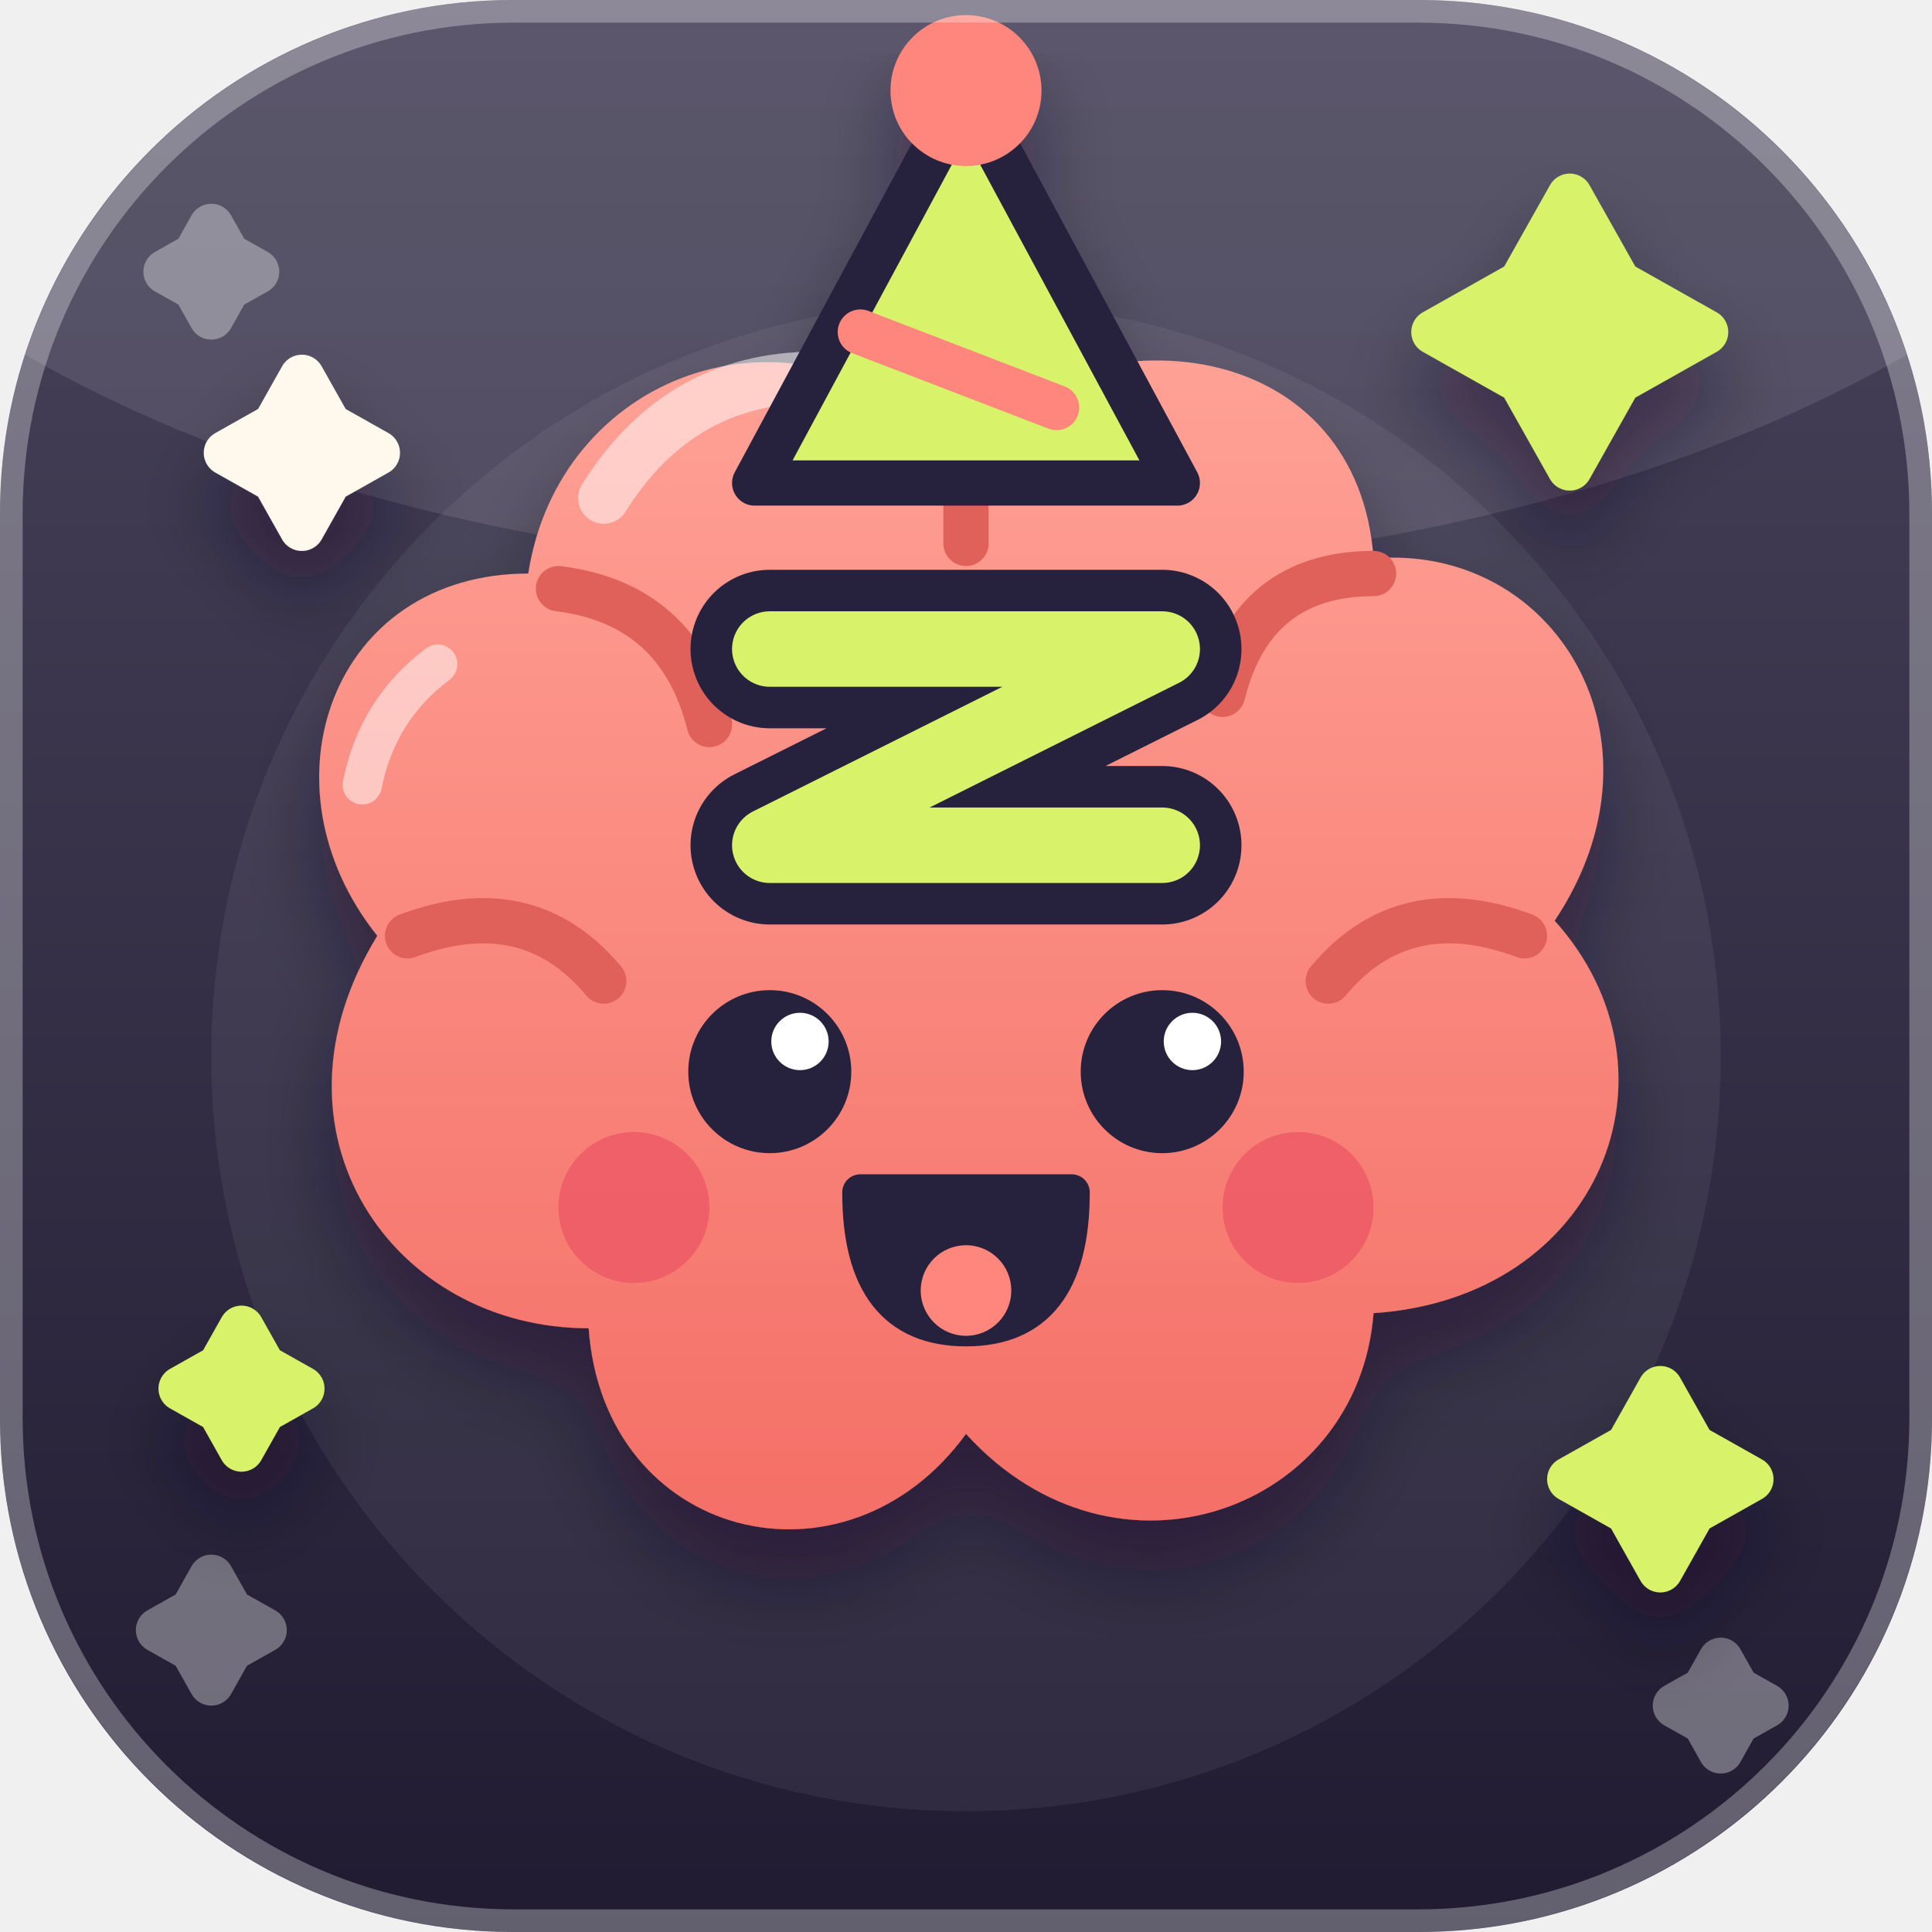
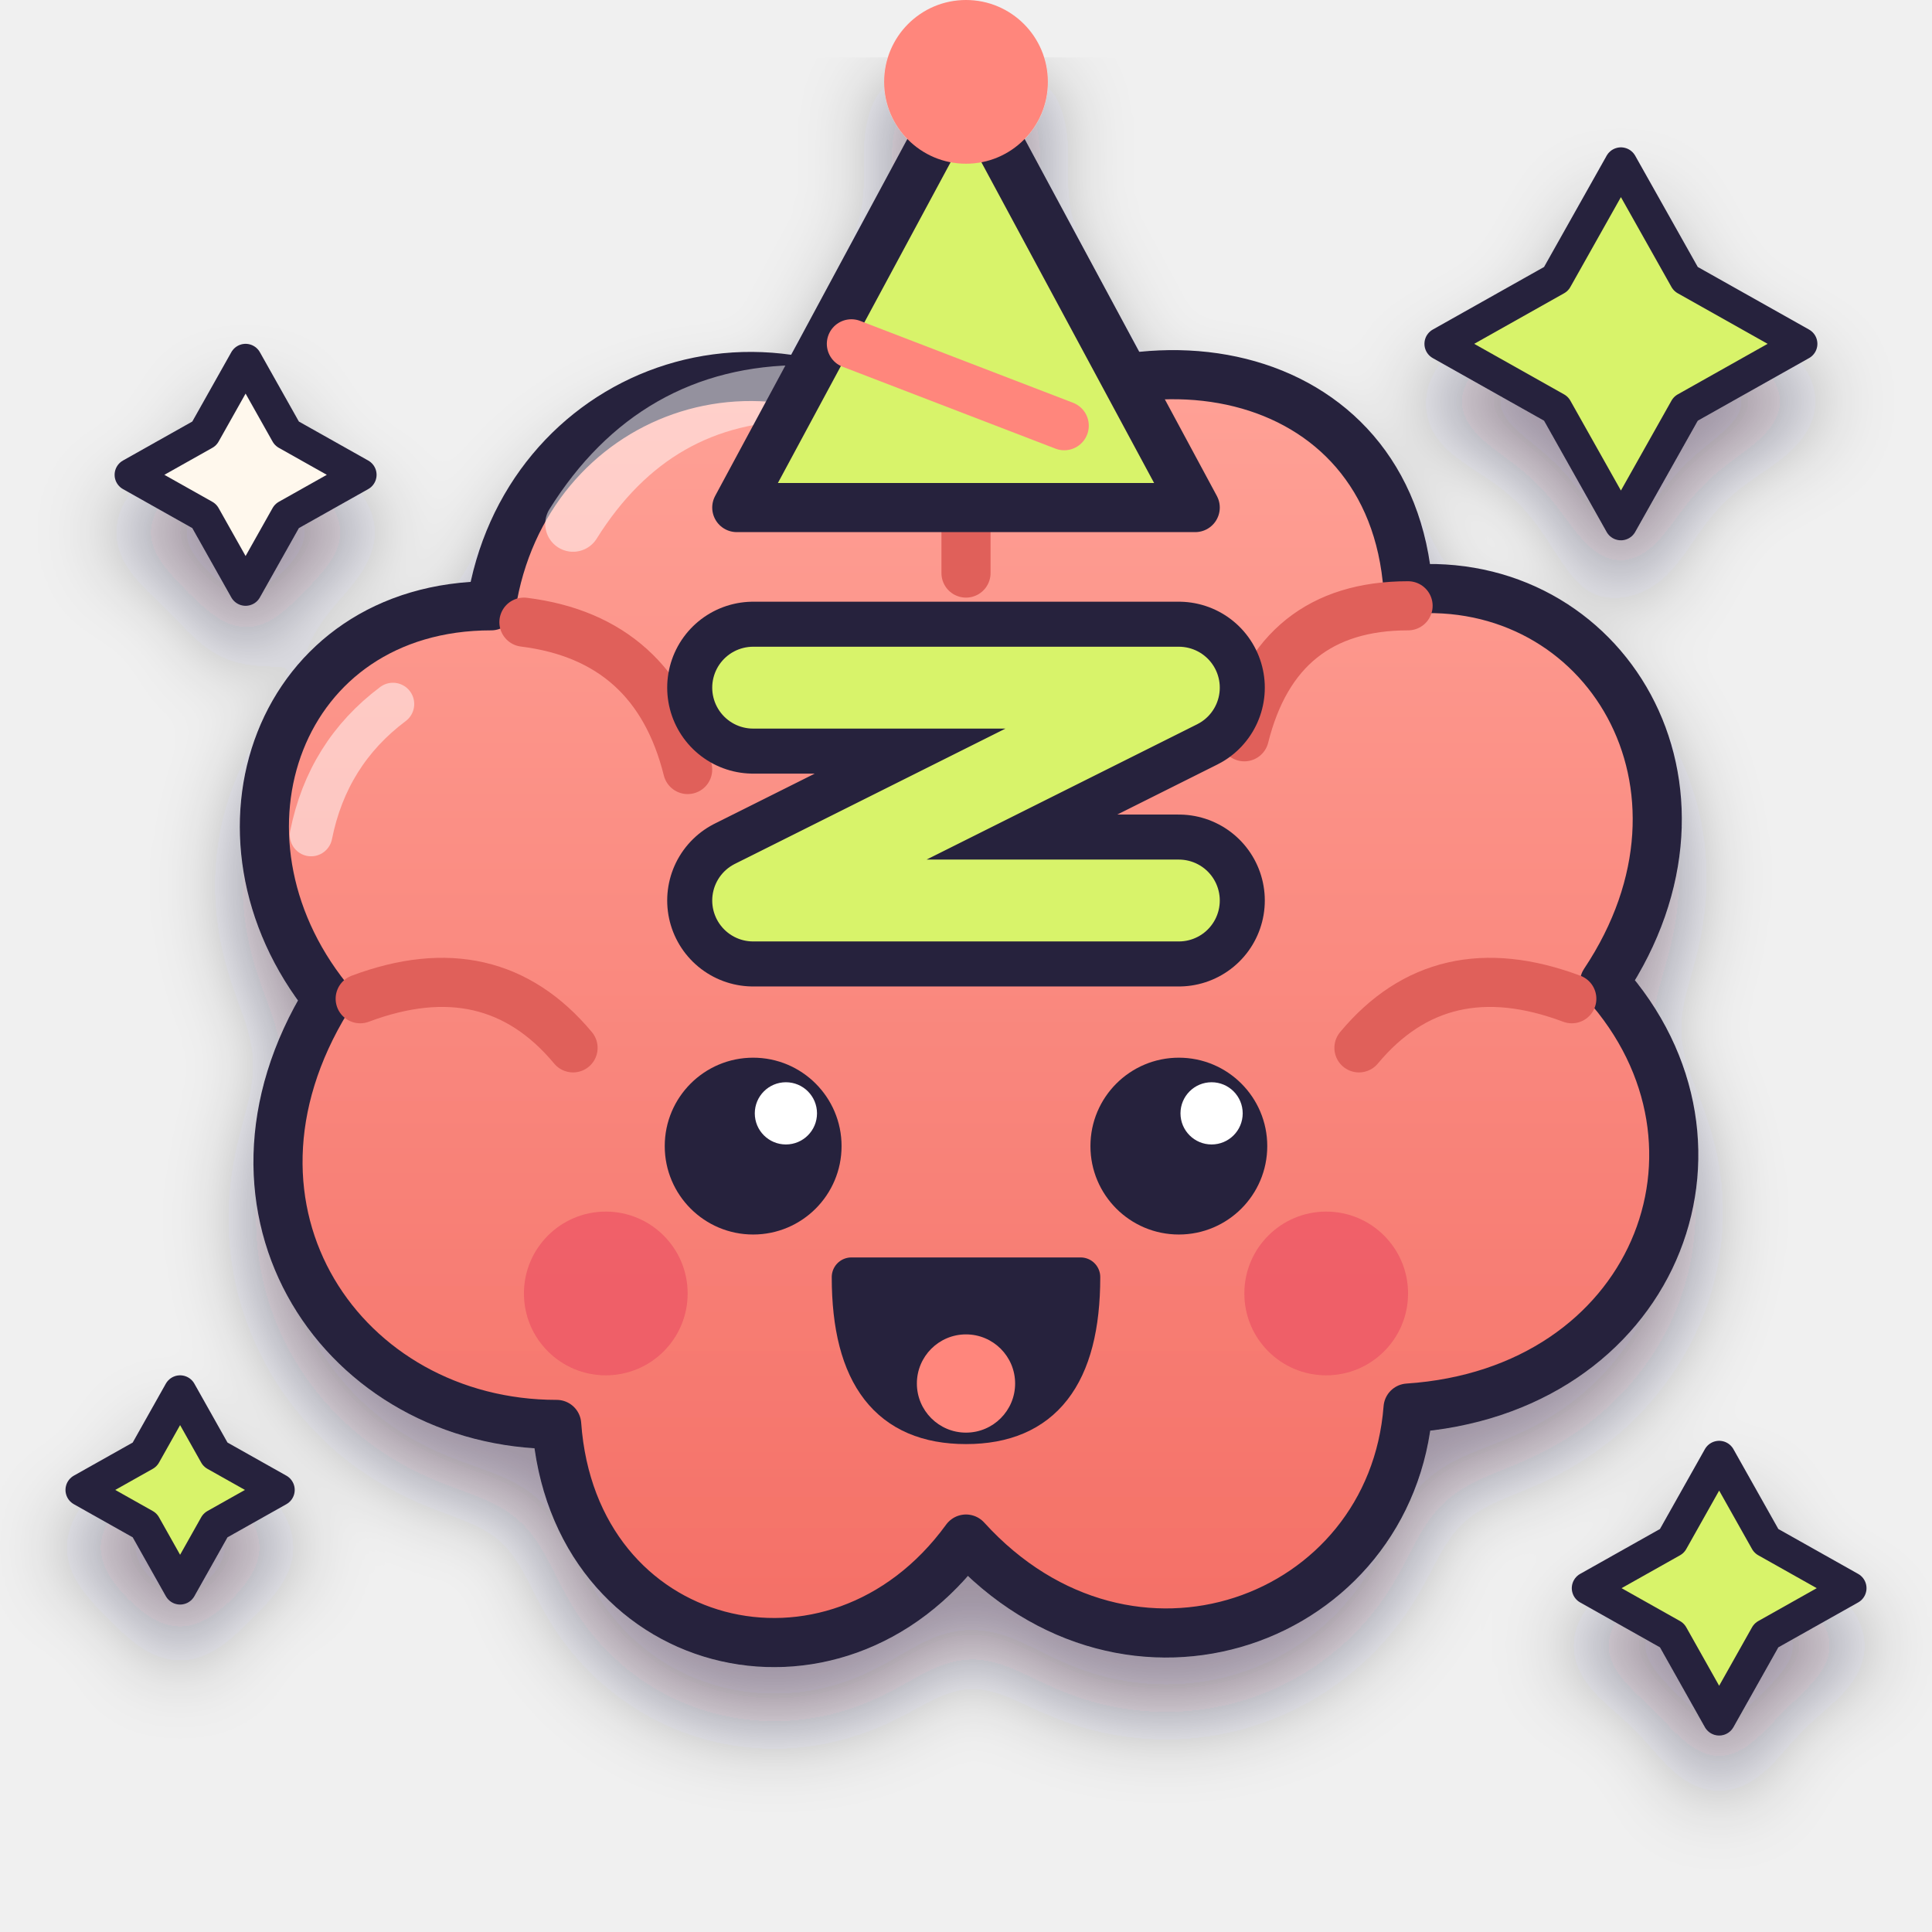
- <svg xmlns="http://www.w3.org/2000/svg" viewBox="0 0 128 128" fill="none" stroke-linecap="round" stroke-linejoin="round">
-   <style>.tw,.sh,.bk,.zp{transform-box:fill-box;transform-origin:center;animation:2s cubic-bezier(.34,1.56,.64,1) infinite}.tw{animation-name:tw;animation-duration:2.4s}@keyframes tw{0%,100%{transform:scale(.7) rotate(0);opacity:.75}50%{transform:scale(1.4) rotate(45deg);opacity:1}}.sh{animation-name:sh;animation-duration:6s;animation-timing-function:ease-in-out}@keyframes sh{0%,70%{transform:translateX(0)}100%{transform:translateX(210px)}}.bk{animation-name:bk;animation-duration:5s}@keyframes bk{92%{transform:scaleY(1)}95%{transform:scaleY(.1)}98%{transform:scaleY(1)}}.zp{animation-name:zp;animation-duration:6s}@keyframes zp{0%,84%,100%{transform:rotate(0) scale(1)}88%{transform:rotate(-6deg) scale(1.12)}92%{transform:rotate(5deg) scale(1.06)}}@media(prefers-reduced-motion:reduce){*{animation:none!important}}</style>
+ <svg xmlns="http://www.w3.org/2000/svg" viewBox="5 1 118 118" fill="none" stroke-linecap="round" stroke-linejoin="round">
+   <style>.tw,.bk,.zp{transform-box:fill-box;transform-origin:center;animation:2s cubic-bezier(.34,1.56,.64,1) infinite}.tw{animation-name:tw;animation-duration:2.4s}@keyframes tw{0%,100%{transform:scale(.7) rotate(0);opacity:.75}50%{transform:scale(1.4) rotate(45deg);opacity:1}}.bk{animation-name:bk;animation-duration:5s}@keyframes bk{92%{transform:scaleY(1)}95%{transform:scaleY(.1)}98%{transform:scaleY(1)}}.zp{animation-name:zp;animation-duration:6s}@keyframes zp{0%,84%,100%{transform:rotate(0) scale(1)}88%{transform:rotate(-6deg) scale(1.12)}92%{transform:rotate(5deg) scale(1.06)}}@media(prefers-reduced-motion:reduce){*{animation:none!important}}</style>
  <defs>
-     <linearGradient id="z-b" x1="0" y1="0" x2="0" y2="1">
-       <stop offset="0" stop-color="#4a455c" />
-       <stop offset="1" stop-color="#201b31" />
-     </linearGradient>
    <linearGradient id="z-r" x1="0" y1="0" x2="0" y2="1">
      <stop offset="0" stop-color="#ffa196" />
      <stop offset="1" stop-color="#f46f66" />
    </linearGradient>
-     <clipPath id="z-c">
-       <rect width="128" height="128" rx="34" />
-     </clipPath>
    <filter id="z-s" x="-20%" y="-20%" width="140%" height="140%">
      <feDropShadow dx="0" dy="3.5" stdDeviation="2.5" flood-color="#140c28" flood-opacity=".4" />
    </filter>
  </defs>
-   <rect width="128" height="128" rx="34" fill="url(#z-b)" />
-   <g clip-path="url(#z-c)">
-     <ellipse cx="64" cy="-6" rx="84" ry="44" fill="#fff" fill-opacity=".1" />
-     <circle cx="64" cy="70" r="50" fill="#fff" fill-opacity=".06" />
-     <g opacity=".35">
-       <path d="M14 104.5L15.26 106.74L17.5 108L15.26 109.26L14 111.5L12.74 109.26L10.5 108L12.74 106.74Z" fill="#fff" stroke="#fff" stroke-width="3" />
+   <g filter="url(#z-s)">
+     <g>
+       <path d="M63 29C52 19 37 25 35 38C22 38 17 52 25 62C17 75 26 88 39 88C40 102 56 106 64 95C74 106 90 100 91 87C106 86 112 71 103 61C111 49 103 36 91 37C90 23 74 20 63 29Z" fill="url(#z-r)" stroke="#28223d" stroke-width="3" />
+       <path d="M37 39q8 1 10 9M27 62q8-3 13 3M91 38q-8 0-10 8M101 62q-8-3-13 3M64 29v7" stroke="#e0605a" stroke-width="3" fill="none" />
+       <path d="M40 33q5-8 14-8" stroke="#fff" stroke-opacity=".5" stroke-width="3.4" fill="none" />
+       <path d="M24 52q1-5 5-8" stroke="#fff" stroke-opacity=".5" stroke-width="2.6" fill="none" />
+       <g class="zp">
+         <path d="M51 43H77L51 56H77" stroke="#28223d" stroke-width="10.5" fill="none" />
+         <path d="M51 43H77L51 56H77" stroke="#d8f36a" stroke-width="5" fill="none" />
+       </g>
+       <g class="bk">
+         <circle cx="51" cy="71" r="5.4" fill="#28223d" />
+         <circle cx="53" cy="69" r="1.9" fill="#fff" />
+         <circle cx="77" cy="71" r="5.4" fill="#28223d" />
+         <circle cx="79" cy="69" r="1.9" fill="#fff" />
+       </g>
+       <circle cx="42" cy="80" r="5" fill="#e8475f" fill-opacity=".55" />
+       <circle cx="86" cy="80" r="5" fill="#e8475f" fill-opacity=".55" />
+       <path d="M57 79h14q0 9-7 9t-7-9Z" fill="#28223d" stroke="#28223d" stroke-width="2.4" />
+       <circle cx="64" cy="85.5" r="3" fill="#ff867c" />
+       <path d="M50 32L64 6L78 32Z" fill="#d8f36a" stroke="#28223d" stroke-width="3" />
+       <path d="M57 22L70 27" stroke="#ff867c" stroke-width="3" fill="none" />
+       <circle cx="64" cy="6" r="5" fill="#ff867c" />
    </g>
-     <g opacity=".35">
-       <path d="M114 110L115.08 111.92L117 113L115.08 114.08L114 116L112.92 114.08L111 113L112.92 111.92Z" fill="#fff" stroke="#fff" stroke-width="3" />
+     <g class="tw">
+       <path d="M104 11L107.96 18.04L115 22L107.96 25.96L104 33L100.04 25.96L93 22L100.04 18.04Z" fill="#d8f36a" stroke="#28223d" stroke-width="2" />
    </g>
-     <g opacity=".35">
-       <path d="M14 15L15.08 16.92L17 18L15.08 19.08L14 21L12.92 19.08L11 18L12.92 16.92Z" fill="#fff" stroke="#fff" stroke-width="3" />
+     <g class="tw" style="animation-delay:0.3s">
+       <path d="M20 23L22.52 27.48L27 30L22.52 32.52L20 37L17.48 32.52L13 30L17.48 27.48Z" fill="#fff8ed" stroke="#28223d" stroke-width="2" />
    </g>
-     <g filter="url(#z-s)">
-       <g>
-         <path d="M63 29C52 19 37 25 35 38C22 38 17 52 25 62C17 75 26 88 39 88C40 102 56 106 64 95C74 106 90 100 91 87C106 86 112 71 103 61C111 49 103 36 91 37C90 23 74 20 63 29Z" fill="url(#z-r)" />
-         <path d="M37 39q8 1 10 9M27 62q8-3 13 3M91 38q-8 0-10 8M101 62q-8-3-13 3M64 29v7" stroke="#e0605a" stroke-width="3" fill="none" />
-         <path d="M40 33q5-8 14-8" stroke="#fff" stroke-opacity=".5" stroke-width="3.4" fill="none" />
-         <path d="M24 52q1-5 5-8" stroke="#fff" stroke-opacity=".5" stroke-width="2.6" fill="none" />
-         <g class="zp">
-           <path d="M51 43H77L51 56H77" stroke="#28223d" stroke-width="10.5" fill="none" />
-           <path d="M51 43H77L51 56H77" stroke="#d8f36a" stroke-width="5" fill="none" />
-         </g>
-         <g class="bk">
-           <circle cx="51" cy="71" r="5.4" fill="#28223d" />
-           <circle cx="53" cy="69" r="1.9" fill="#fff" />
-           <circle cx="77" cy="71" r="5.4" fill="#28223d" />
-           <circle cx="79" cy="69" r="1.9" fill="#fff" />
-         </g>
-         <circle cx="42" cy="80" r="5" fill="#e8475f" fill-opacity=".55" />
-         <circle cx="86" cy="80" r="5" fill="#e8475f" fill-opacity=".55" />
-         <path d="M57 79h14q0 9-7 9t-7-9Z" fill="#28223d" stroke="#28223d" stroke-width="2.4" />
-         <circle cx="64" cy="85.5" r="3" fill="#ff867c" />
-         <path d="M50 32L64 6L78 32Z" fill="#d8f36a" stroke="#28223d" stroke-width="3" />
-         <path d="M57 22L70 27" stroke="#ff867c" stroke-width="3" fill="none" />
-         <circle cx="64" cy="6" r="5" fill="#ff867c" />
-       </g>
-       <g class="tw">
-         <path d="M104 13L107.24 18.76L113 22L107.24 25.24L104 31L100.76 25.24L95 22L100.76 18.76Z" fill="#d8f36a" stroke="#d8f36a" stroke-width="3" />
-       </g>
-       <g class="tw" style="animation-delay:0.3s">
-         <path d="M20 25L21.8 28.2L25 30L21.8 31.8L20 35L18.2 31.8L15 30L18.2 28.2Z" fill="#fff8ed" stroke="#fff8ed" stroke-width="3" />
-       </g>
-       <g class="tw" style="animation-delay:0.9s">
-         <path d="M110 92L112.16 95.84L116 98L112.16 100.16L110 104L107.84 100.16L104 98L107.84 95.84Z" fill="#d8f36a" stroke="#d8f36a" stroke-width="3" />
-       </g>
-       <g class="tw" style="animation-delay:1.5s">
-         <path d="M16 88L17.44 90.56L20 92L17.44 93.44L16 96L14.56 93.44L12 92L14.56 90.56Z" fill="#d8f36a" stroke="#d8f36a" stroke-width="3" />
-       </g>
+     <g class="tw" style="animation-delay:0.9s">
+       <path d="M110 90L112.88 95.12L118 98L112.88 100.88L110 106L107.12 100.88L102 98L107.12 95.12Z" fill="#d8f36a" stroke="#28223d" stroke-width="2" />
    </g>
-     <g class="sh">
-       <path d="M-34 -8H-14L-54 136H-74Z" fill="#fff" fill-opacity=".2" />
+     <g class="tw" style="animation-delay:1.5s">
+       <path d="M16 86L18.16 89.84L22 92L18.16 94.16L16 98L13.84 94.16L10 92L13.84 89.84Z" fill="#d8f36a" stroke="#28223d" stroke-width="2" />
    </g>
  </g>
-   <rect x=".75" y=".75" width="126.5" height="126.5" rx="33.3" stroke="#fff" stroke-opacity=".3" stroke-width="1.5" />
</svg>
